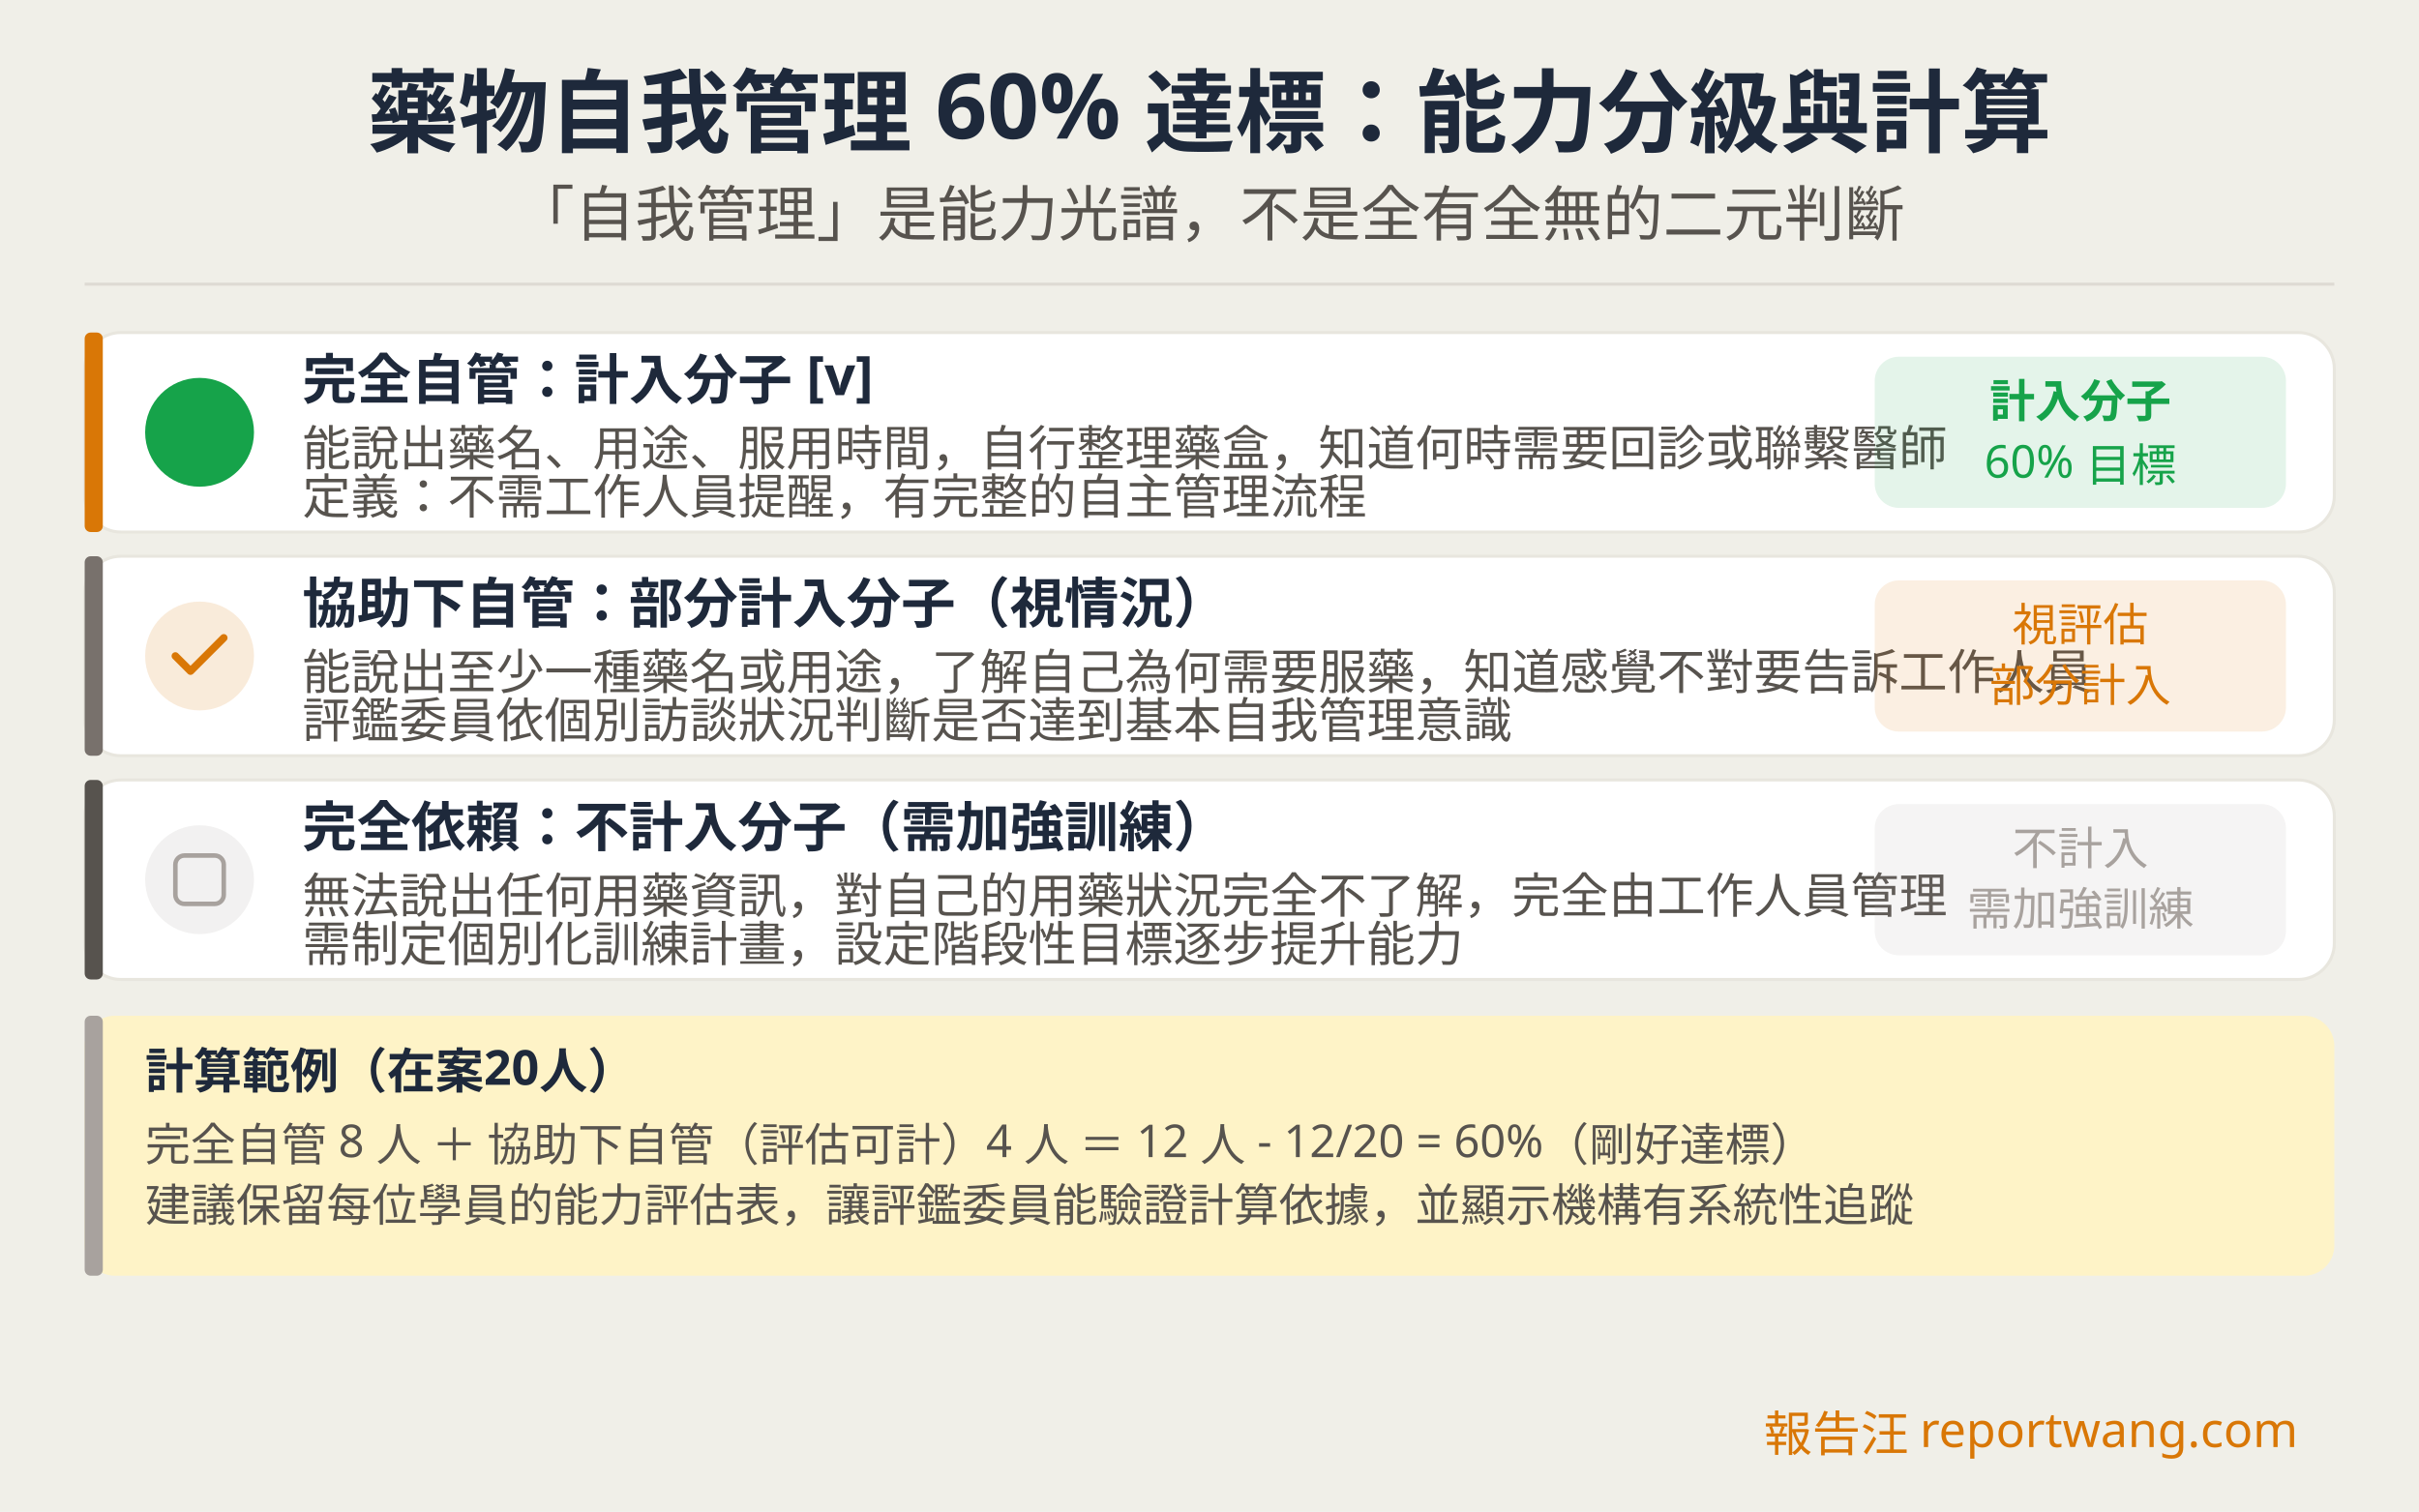
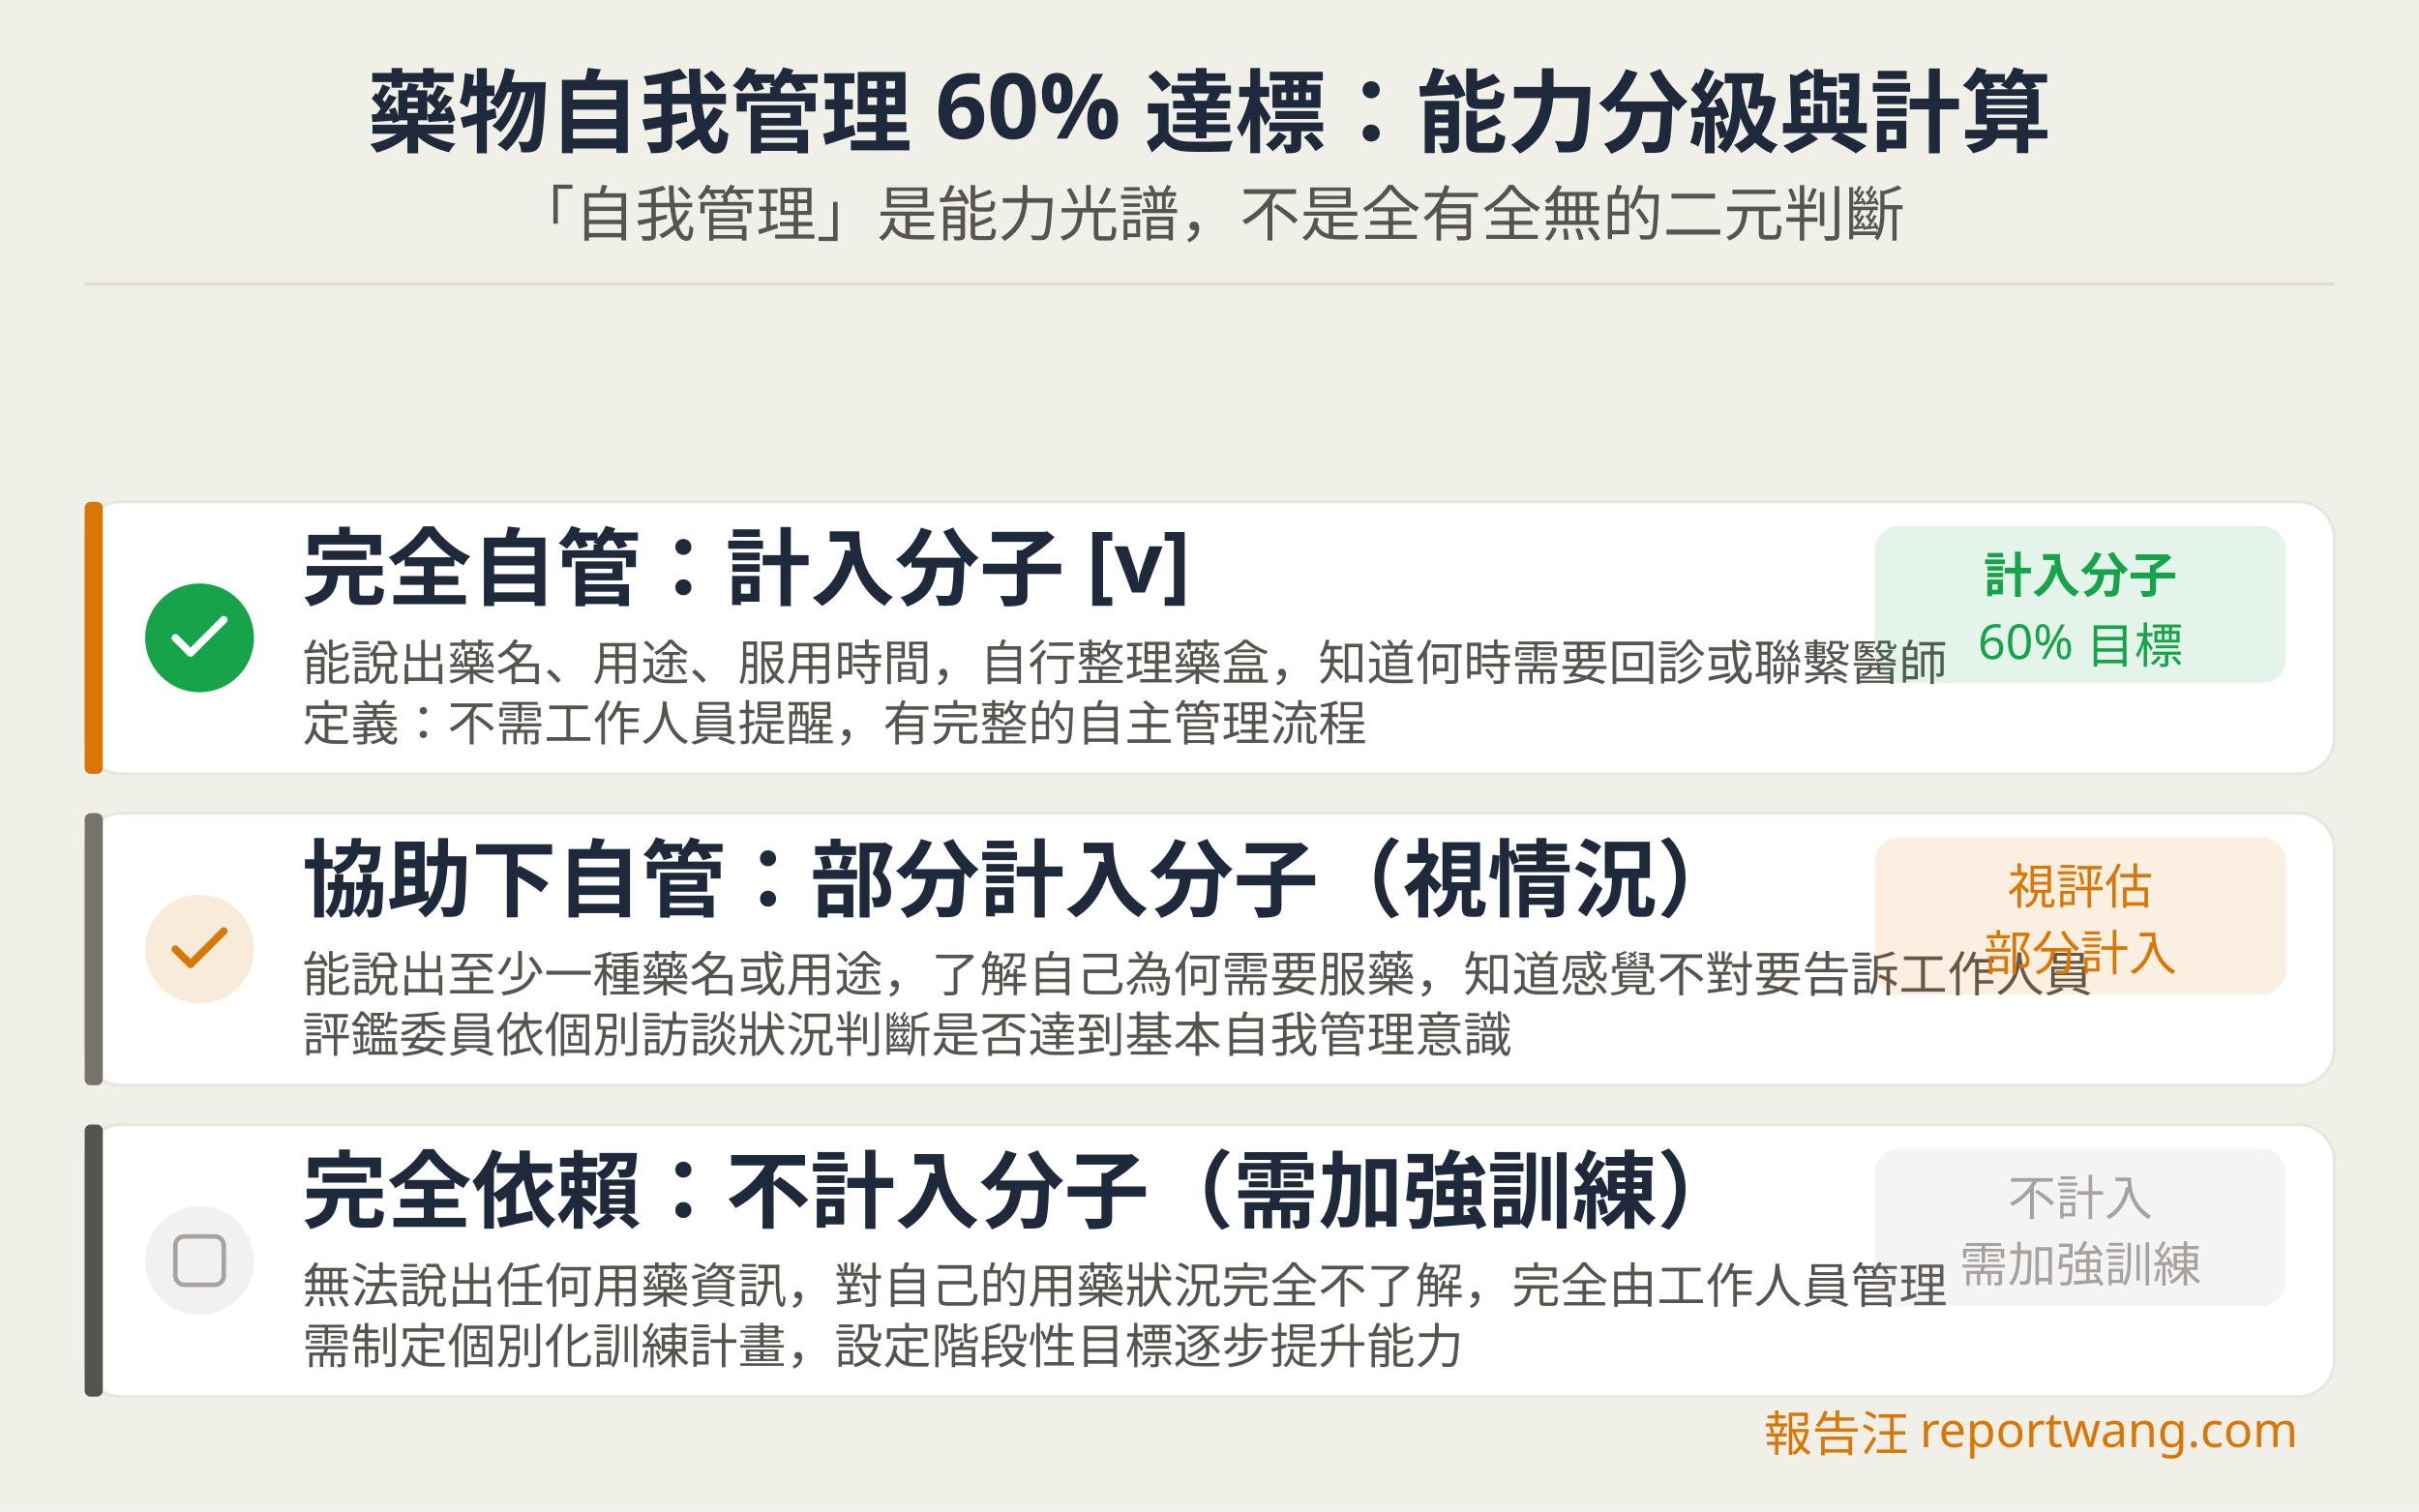
<svg xmlns="http://www.w3.org/2000/svg" width="800" height="500" viewBox="0 0 800 500" font-family="'Noto Sans TC', sans-serif">
  <rect width="800" height="500" fill="#f0efe8" />
  <text x="400" y="48" text-anchor="middle" font-size="30" fill="#1e293b" font-weight="700">藥物自我管理 60% 達標：能力分級與計算</text>
  <text x="400" y="78" text-anchor="middle" font-size="20" fill="#57534e">「自我管理」是能力光譜，不是全有全無的二元判斷</text>
  <line x1="28" y1="94" x2="772" y2="94" stroke="#dedad3" stroke-width="1" />
-   <rect x="28" y="110" width="744" height="66" rx="12" fill="white" stroke="#e8e6de" stroke-width="1" />
-   <rect x="28" y="110" width="6" height="66" rx="2" fill="#d97706" />
-   <circle cx="66" cy="143" r="18" fill="#16a34a" />
-   <path d="M 58,143 L 63,148 L 74,137" fill="none" stroke="#16a34a" stroke-width="2.5" stroke-linecap="round" stroke-linejoin="round" />
-   <text x="100" y="132" font-size="18" fill="#1e293b" font-weight="700">完全自管：計入分子 [v]</text>
-   <text x="100" y="154" font-size="16" fill="#57534e">能說出藥名、用途、服用時間，自行整理藥盒，知道何時需要回診或聯繫醫師</text>
-   <text x="100" y="170" font-size="16" fill="#57534e">定義：不需工作人員提醒，有完整的自主管理流程</text>
-   <rect x="620" y="118" width="136" height="50" rx="8" fill="#16a34a" opacity="0.12" />
-   <text x="688" y="138" font-size="15" fill="#16a34a" text-anchor="middle" font-weight="700">計入分子</text>
-   <text x="688" y="158" font-size="15" fill="#16a34a" text-anchor="middle">60% 目標</text>
-   <rect x="28" y="184" width="744" height="66" rx="12" fill="white" stroke="#e8e6de" stroke-width="1" />
-   <rect x="28" y="184" width="6" height="66" rx="2" fill="#78716c" />
-   <circle cx="66" cy="217" r="18" fill="#d97706" opacity="0.15" />
-   <path d="M 58,217 L 63,222 L 74,211" fill="none" stroke="#d97706" stroke-width="2.5" stroke-linecap="round" stroke-linejoin="round" />
-   <text x="100" y="206" font-size="18" fill="#1e293b" font-weight="700">協助下自管：部分計入分子（視情況）</text>
-   <text x="100" y="228" font-size="16" fill="#57534e">能說出至少一種藥名或用途，了解自己為何需要服藥，知道感覺不對要告訴工作人員</text>
-   <text x="100" y="244" font-size="16" fill="#57534e">評鑑委員依個別訪談狀況判斷是否達到基本自我管理意識</text>
-   <rect x="620" y="192" width="136" height="50" rx="8" fill="#d97706" opacity="0.12" />
-   <text x="688" y="212" font-size="15" fill="#d97706" text-anchor="middle">視評估</text>
-   <text x="688" y="232" font-size="15" fill="#d97706" text-anchor="middle">部分計入</text>
-   <rect x="28" y="258" width="744" height="66" rx="12" fill="white" stroke="#e8e6de" stroke-width="1" />
-   <rect x="28" y="258" width="6" height="66" rx="2" fill="#57534e" />
-   <circle cx="66" cy="291" r="18" fill="#a8a29e" opacity="0.15" />
-   <rect x="58" y="283" width="16" height="16" rx="3" fill="none" stroke="#a8a29e" stroke-width="1.5" />
-   <text x="100" y="280" font-size="18" fill="#1e293b" font-weight="700">完全依賴：不計入分子（需加強訓練）</text>
-   <text x="100" y="302" font-size="16" fill="#57534e">無法說出任何用藥資訊，對自己的用藥狀況完全不了解，完全由工作人員管理</text>
-   <text x="100" y="318" font-size="16" fill="#57534e">需制定個別化訓練計畫，設定階段性目標逐步提升能力</text>
-   <rect x="620" y="266" width="136" height="50" rx="8" fill="#a8a29e" opacity="0.12" />
-   <text x="688" y="286" font-size="15" fill="#a8a29e" text-anchor="middle">不計入</text>
-   <text x="688" y="306" font-size="15" fill="#a8a29e" text-anchor="middle">需加強訓練</text>
-   <rect x="28" y="336" width="744" height="86" rx="10" fill="#fef3c7" />
-   <rect x="28" y="336" width="6" height="86" rx="2" fill="#a8a29e" />
-   <text x="48" y="360" font-size="16" fill="#1e293b" font-weight="700">計算範例（在案20人）</text>
-   <text x="48" y="384" font-size="15" fill="#57534e">完全自管 8 人 ＋ 協助下自管（評估可計）4 人 ＝ 12 人 - 12/20 = 60%（剛好達標）</text>
-   <text x="48" y="404" font-size="15" fill="#57534e">建議保留每位學員的能力評估表，讓評鑑委員能驗證計算依據，並顯示機構有系統性追蹤</text>
+   <rect x="28" y="166" width="744" height="90" rx="12" fill="white" stroke="#e8e6de" stroke-width="1" />
+   <rect x="28" y="166" width="6" height="90" rx="2" fill="#d97706" />
+   <circle cx="66" cy="211" r="18" fill="#16a34a" />
+   <path d="M 58,211 L 63,216 L 74,205" fill="none" stroke="white" stroke-width="2.5" stroke-linecap="round" stroke-linejoin="round" />
+   <text x="100" y="198" font-size="28" fill="#1e293b" font-weight="700">完全自管：計入分子 [v]</text>
+   <text x="100" y="225" font-size="16" fill="#57534e">能說出藥名、用途、服用時間，自行整理藥盒，知道何時需要回診或聯繫醫師</text>
+   <text x="100" y="245" font-size="16" fill="#57534e">定義：不需工作人員提醒，有完整的自主管理流程</text>
+   <rect x="620" y="174" width="136" height="52" rx="8" fill="#16a34a" opacity="0.12" />
+   <text x="688" y="196" font-size="16" fill="#16a34a" text-anchor="middle" font-weight="700">計入分子</text>
+   <text x="688" y="218" font-size="16" fill="#16a34a" text-anchor="middle">60% 目標</text>
+   <rect x="28" y="269" width="744" height="90" rx="12" fill="white" stroke="#e8e6de" stroke-width="1" />
+   <rect x="28" y="269" width="6" height="90" rx="2" fill="#78716c" />
+   <circle cx="66" cy="314" r="18" fill="#d97706" opacity="0.15" />
+   <path d="M 58,314 L 63,319 L 74,308" fill="none" stroke="#d97706" stroke-width="2.5" stroke-linecap="round" stroke-linejoin="round" />
+   <text x="100" y="301" font-size="28" fill="#1e293b" font-weight="700">協助下自管：部分計入分子（視情況）</text>
+   <text x="100" y="328" font-size="16" fill="#57534e">能說出至少一種藥名或用途，了解自己為何需要服藥，知道感覺不對要告訴工作人員</text>
+   <text x="100" y="348" font-size="16" fill="#57534e">評鑑委員依個別訪談狀況判斷是否達到基本自我管理意識</text>
+   <rect x="620" y="277" width="136" height="52" rx="8" fill="#d97706" opacity="0.12" />
+   <text x="688" y="299" font-size="16" fill="#d97706" text-anchor="middle">視評估</text>
+   <text x="688" y="321" font-size="16" fill="#d97706" text-anchor="middle">部分計入</text>
+   <rect x="28" y="372" width="744" height="90" rx="12" fill="white" stroke="#e8e6de" stroke-width="1" />
+   <rect x="28" y="372" width="6" height="90" rx="2" fill="#57534e" />
+   <circle cx="66" cy="417" r="18" fill="#a8a29e" opacity="0.15" />
+   <rect x="58" y="409" width="16" height="16" rx="3" fill="none" stroke="#a8a29e" stroke-width="1.5" />
+   <text x="100" y="404" font-size="28" fill="#1e293b" font-weight="700">完全依賴：不計入分子（需加強訓練）</text>
+   <text x="100" y="431" font-size="16" fill="#57534e">無法說出任何用藥資訊，對自己的用藥狀況完全不了解，完全由工作人員管理</text>
+   <text x="100" y="451" font-size="16" fill="#57534e">需制定個別化訓練計畫，設定階段性目標逐步提升能力</text>
+   <rect x="620" y="380" width="136" height="52" rx="8" fill="#a8a29e" opacity="0.12" />
+   <text x="688" y="402" font-size="16" fill="#a8a29e" text-anchor="middle">不計入</text>
+   <text x="688" y="424" font-size="16" fill="#a8a29e" text-anchor="middle">需加強訓練</text>
  <text x="760" y="480" font-size="16" fill="#d97706" text-anchor="end" font-weight="400">報告汪 reportwang.com</text>
</svg>
